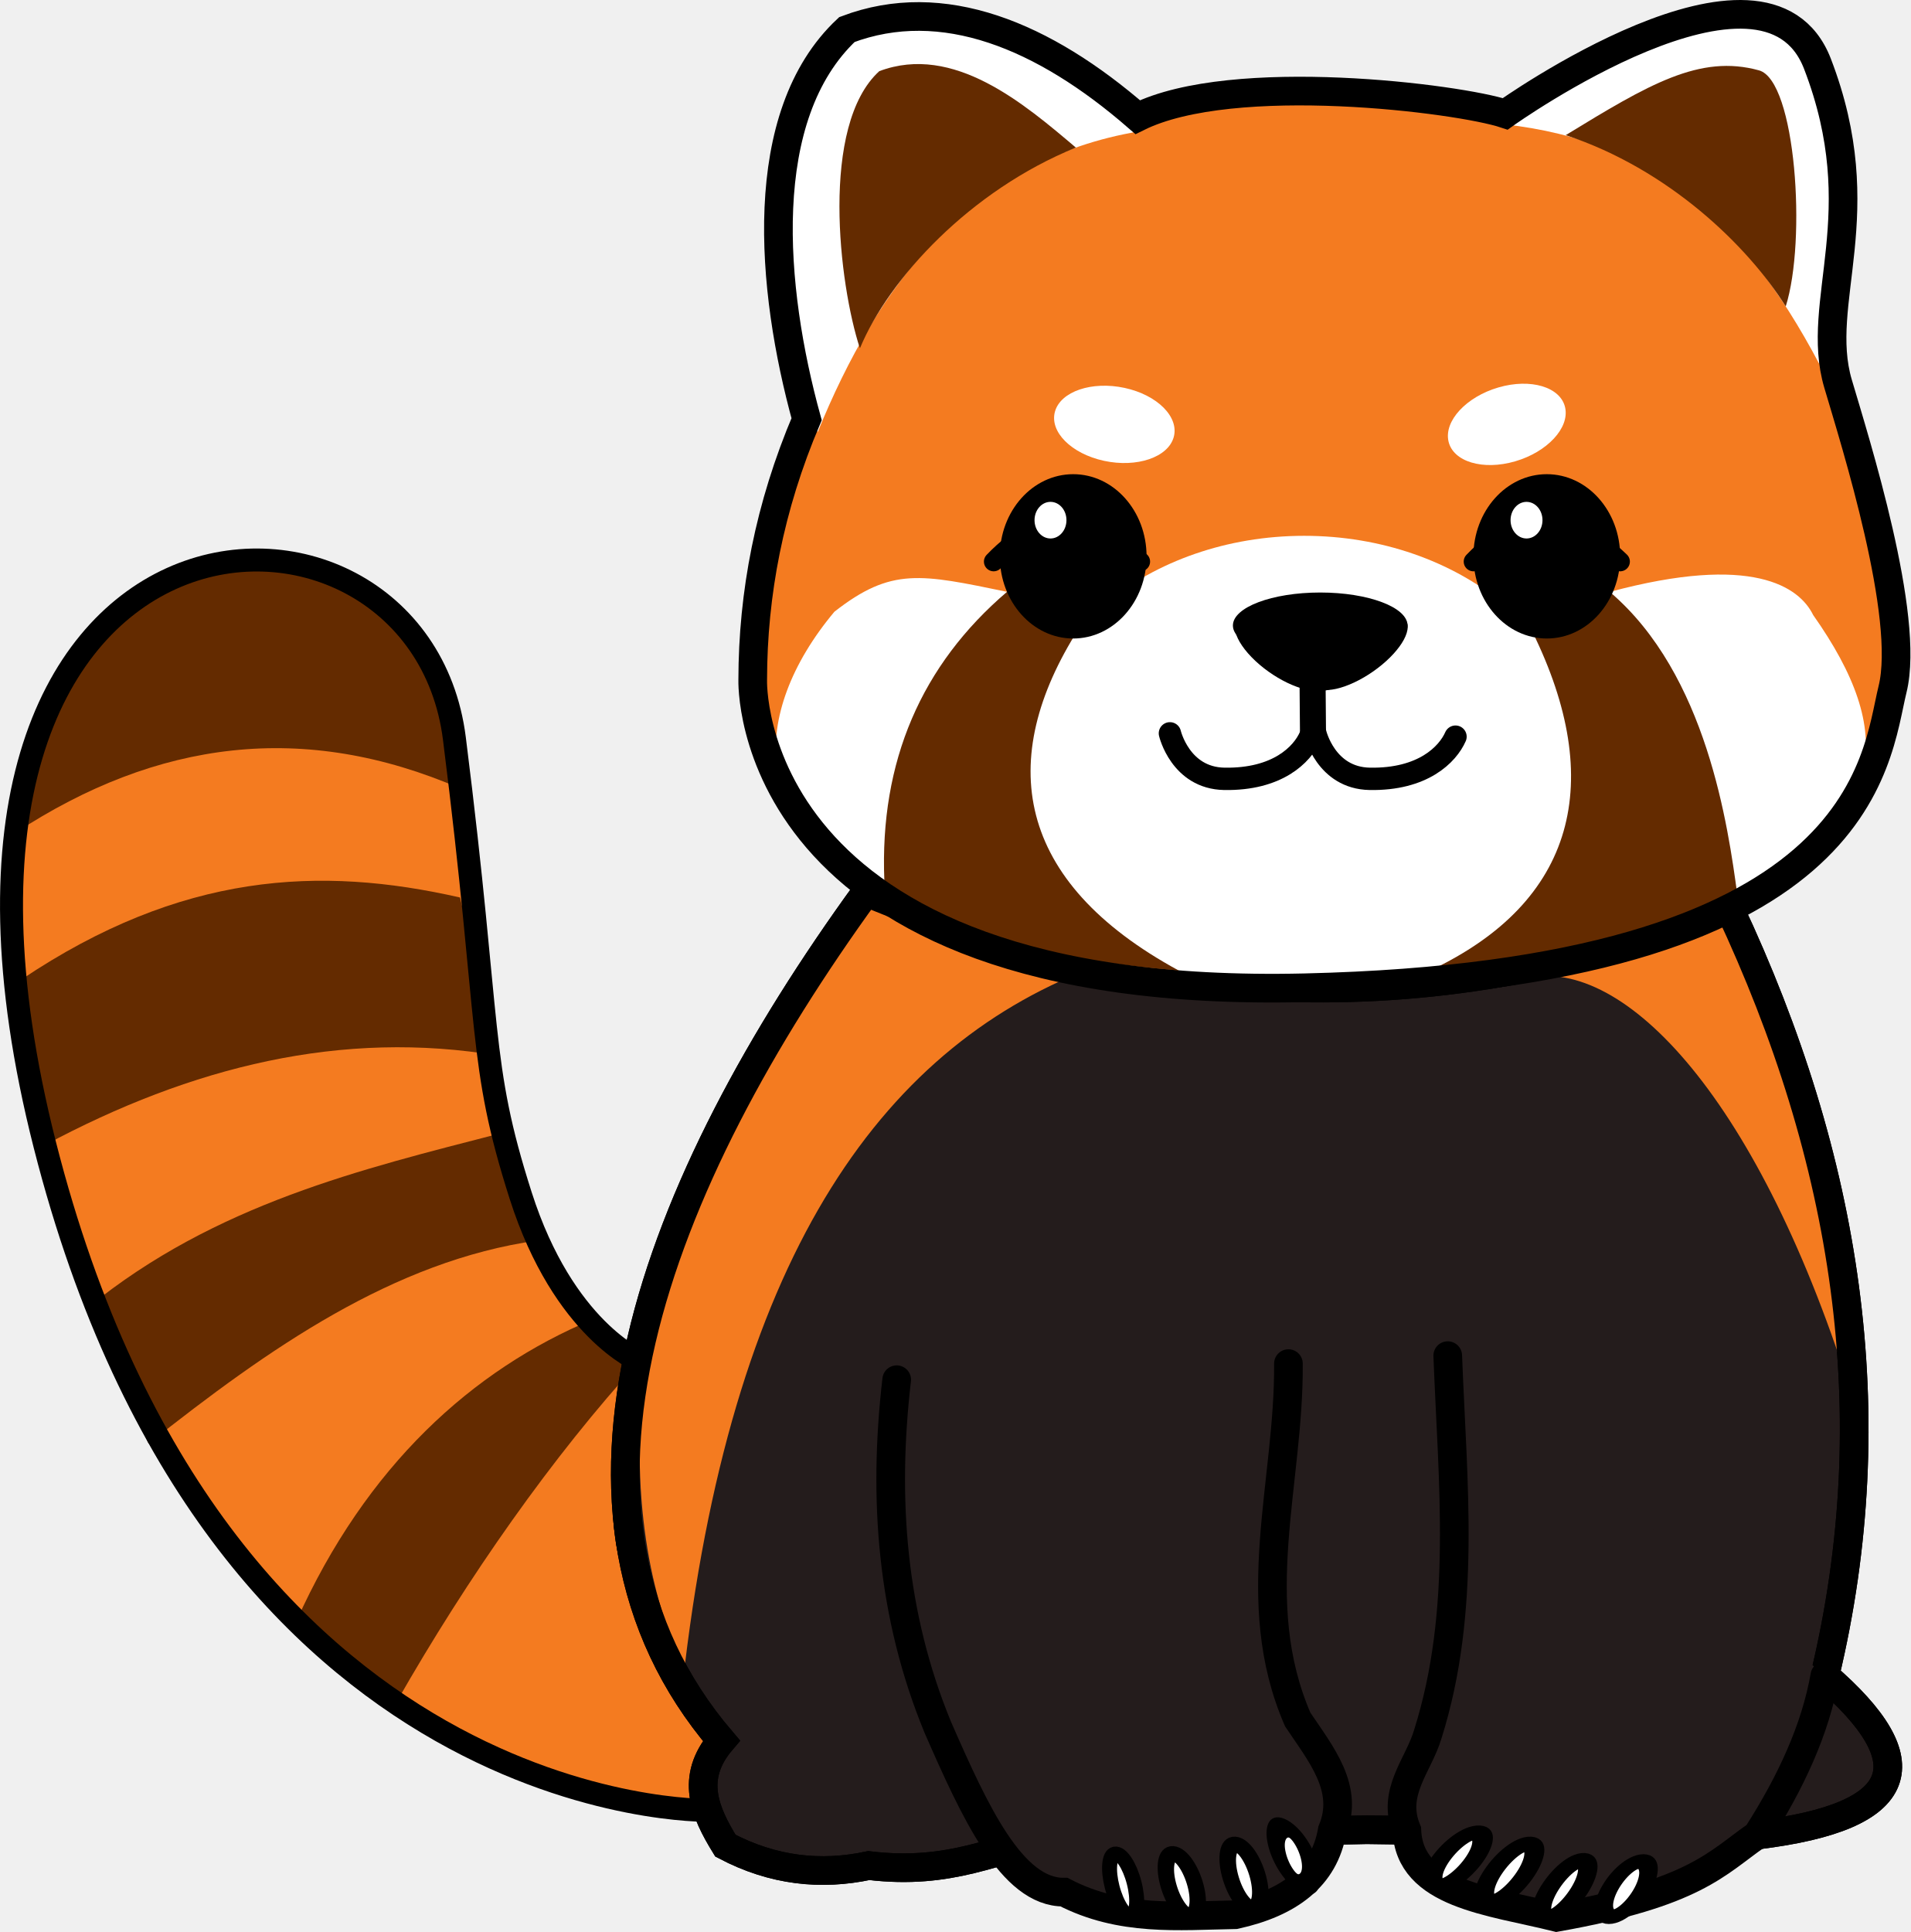
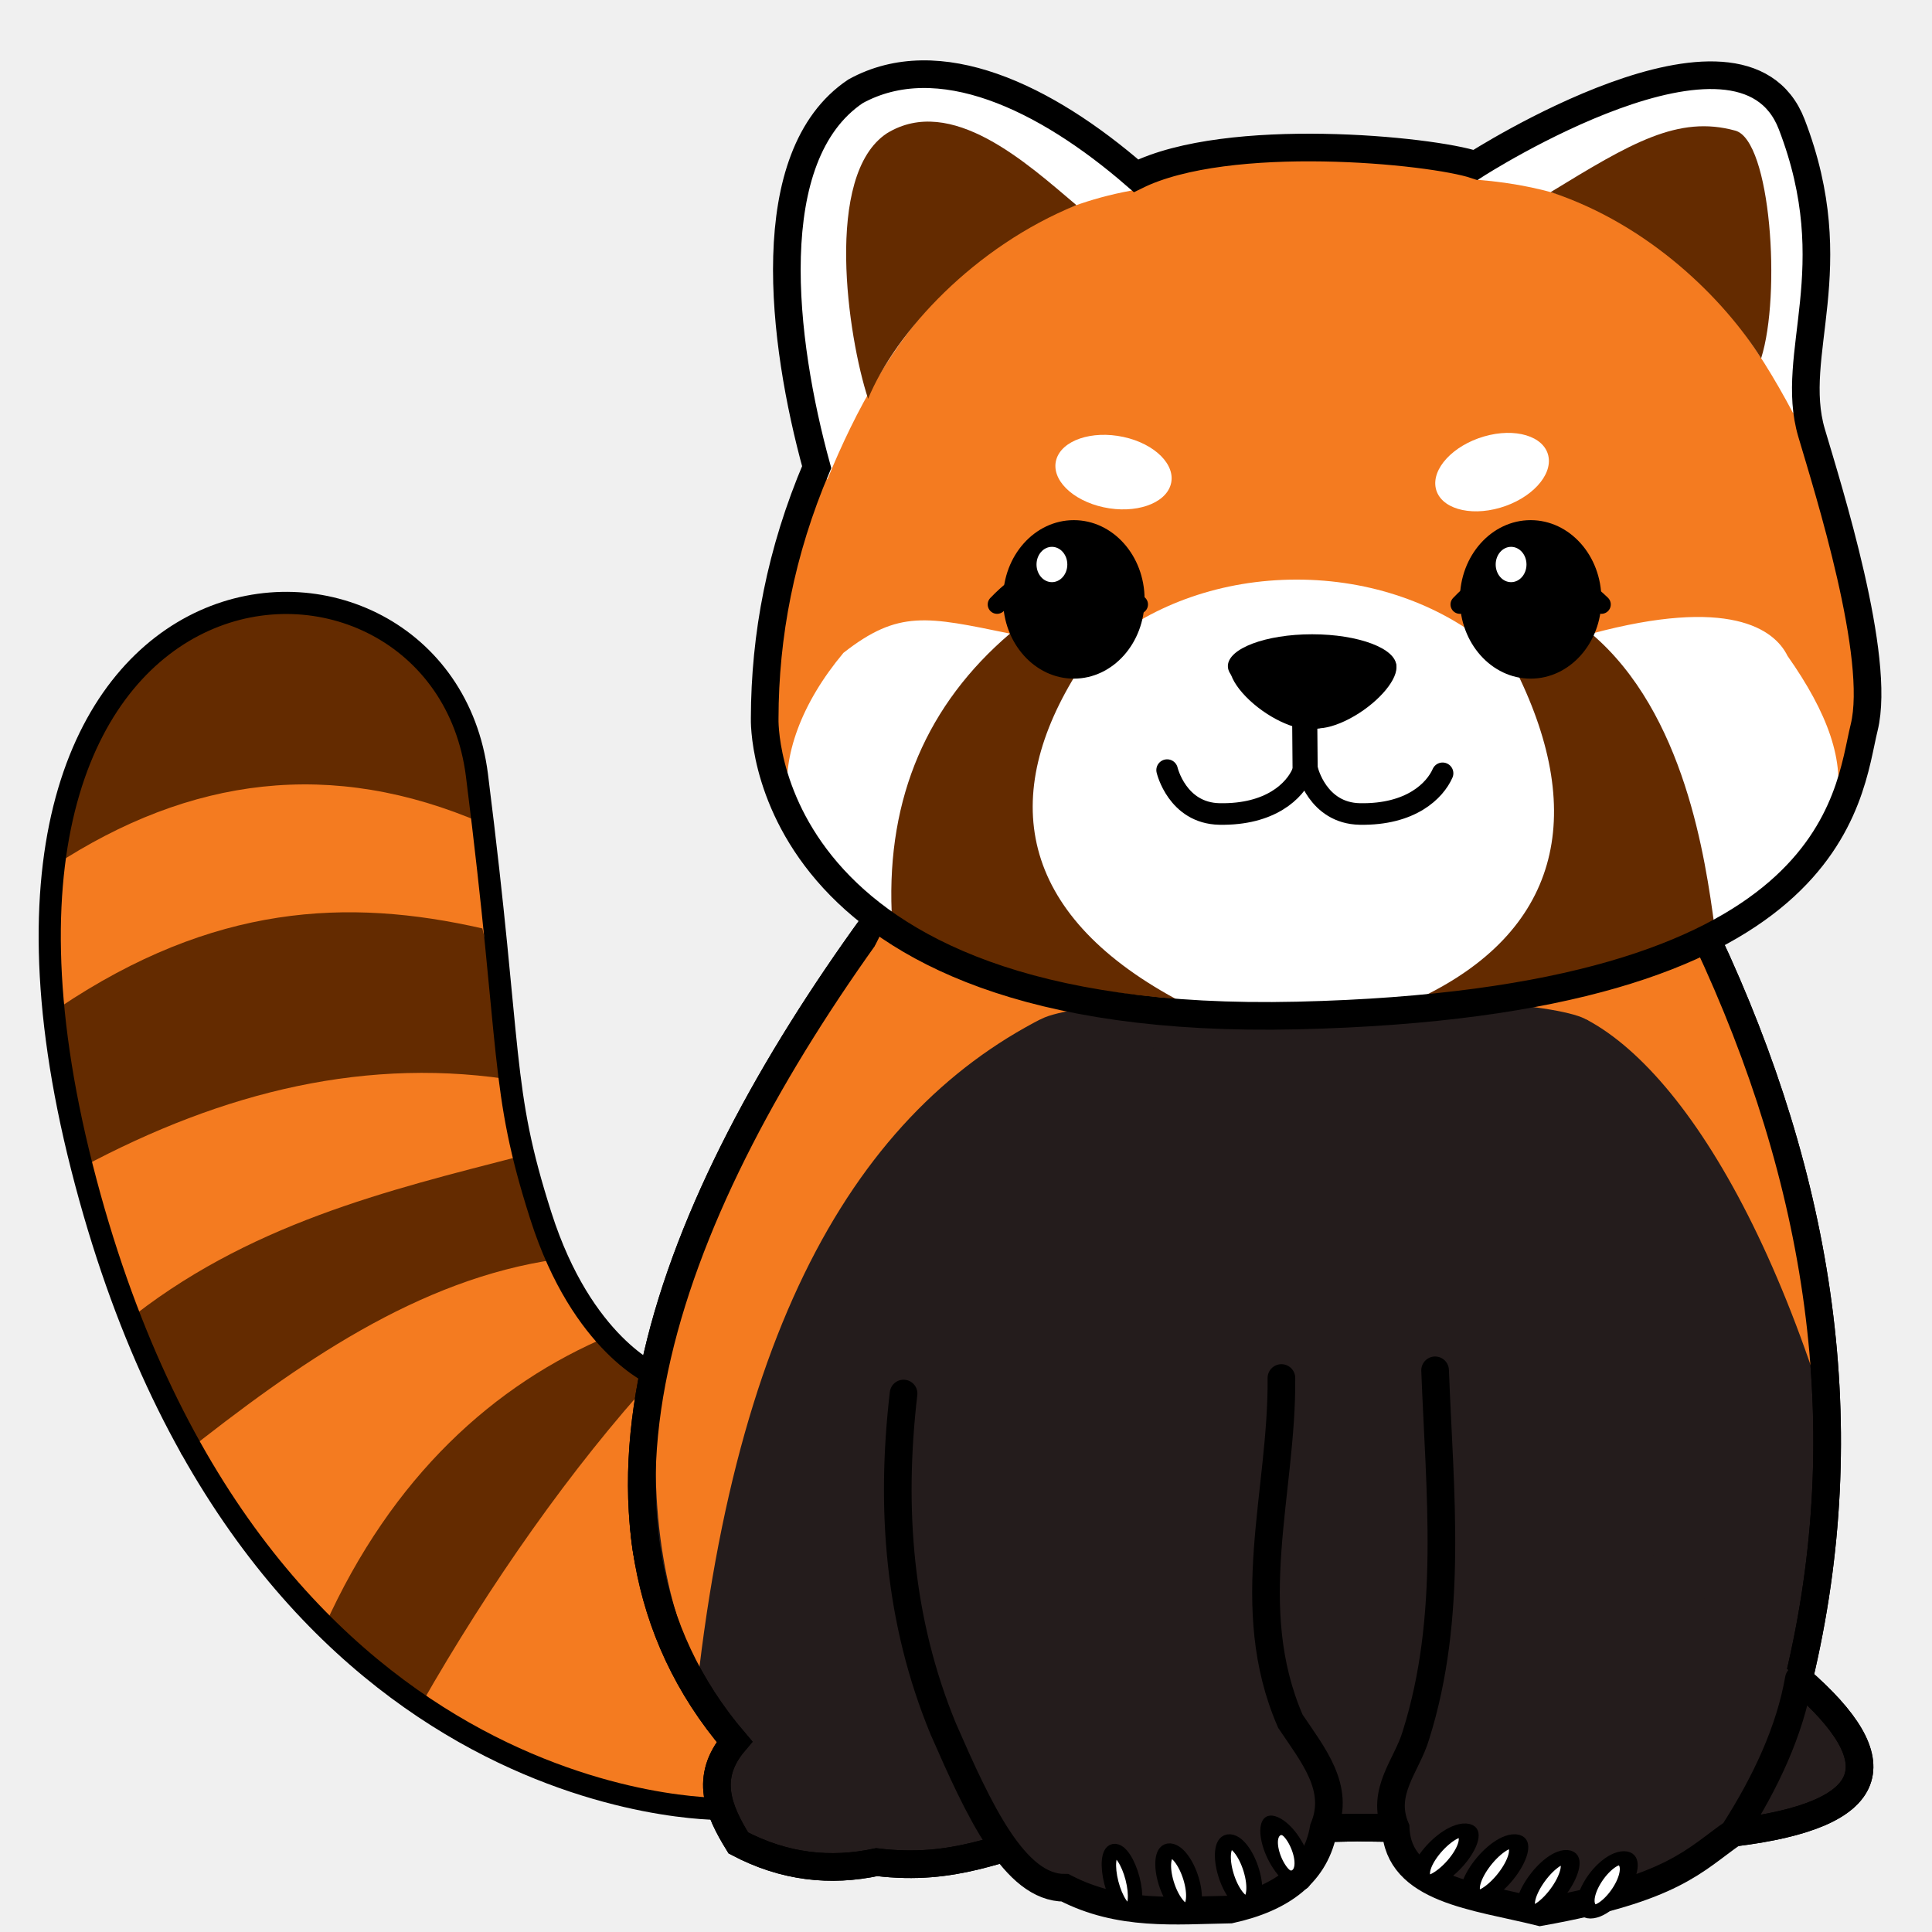
- <svg xmlns="http://www.w3.org/2000/svg" width="763.148" height="771.609" viewBox="0 0 201.916 204.155" version="1.1" id="redPanda_Avatar" xml:space="preserve">
+ <svg xmlns="http://www.w3.org/2000/svg" width="800" height="800" viewBox="0 0 211.667 211.667" version="1.1" id="redPanda_Avatar" xml:space="preserve">
  <defs id="defs2" />
  <g id="redPanda_tail" style="display:inline" transform="translate(-3.325)">
-     <path style="fill:#f47b20;fill-opacity:1;fill-rule:evenodd;stroke:#000000;stroke-width:2.128;stroke-linecap:round;stroke-dasharray:none;stroke-opacity:1" d="m 79.577,184.103 -1.443,7.194 c 0,0 -51.931,1.028 -70.066,-70.297 C -10.066,49.675 47.429,47.003 51.344,78.041 c 3.915,31.038 2.473,34.121 7.007,48.304 4.534,14.183 12.571,17.471 12.571,17.471 0,0 -3.503,14.183 -0.412,22.61 3.091,8.427 2.061,6.166 9.067,17.677 z" id="path5573" />
-     <path style="fill:#642b00;fill-opacity:1;fill-rule:evenodd;stroke:none;stroke-width:2.128;stroke-linecap:round;stroke-dasharray:none;stroke-opacity:1" d="M 4.98,87.989 C 19.929,78.201 35.454,76.173 51.993,83.328 50.328,69.086 44.786,58.74 28.42,59.272 9.854,62.642 8.508,75.945 4.98,87.989 Z" id="path5703" />
-     <path style="display:inline;fill:#642b00;fill-opacity:1;fill-rule:evenodd;stroke:none;stroke-width:2.428;stroke-linecap:round;stroke-dasharray:none;stroke-opacity:1" d="m 56.02,111.56 c -16.551,-2.806 -32.458,1.145 -47.951,9.441 L 5.607,103.493 C 22.468,92.182 37.14,91.466 51.935,94.838 Z" id="path5715" />
-     <path style="display:inline;fill:#642b00;fill-opacity:1;fill-rule:evenodd;stroke:none;stroke-width:2.109;stroke-linecap:round;stroke-dasharray:none;stroke-opacity:1" d="m 70.921,143.816 c -9.204,10.061 -18.189,22.884 -25.689,36.042 l -10.578,-8.572 c 7.375,-16.397 18.588,-26.542 31.299,-31.86 z" id="path5843" />
-     <path style="display:inline;fill:#642b00;fill-opacity:1;fill-rule:evenodd;stroke:none;stroke-width:2.238;stroke-linecap:round;stroke-dasharray:none;stroke-opacity:1" d="m 60.154,131.081 c -15.267,2.153 -28.471,11.456 -41.129,21.471 L 12.674,138.12 C 26.095,127.204 41.671,123.522 56.02,119.81 Z" id="path5845" />
-     <path style="fill:none;fill-opacity:1;fill-rule:evenodd;stroke:#000000;stroke-width:2.428;stroke-linecap:round;stroke-dasharray:none;stroke-opacity:1" d="m 79.577,184.103 -1.443,7.194 c 0,0 -51.931,1.028 -70.066,-70.297 C -10.066,49.675 47.429,47.003 51.344,78.041 c 3.915,31.038 2.473,34.121 7.007,48.304 4.534,14.183 12.571,17.471 12.571,17.471 0,0 -3.503,14.183 -0.412,22.61 3.091,8.427 2.061,6.166 9.067,17.677 z" id="path5705" />
+     <path style="fill:#f47b20;fill-opacity:1;fill-rule:evenodd;stroke:#000000;stroke-width:2.128;stroke-linecap:round;stroke-dasharray:none;stroke-opacity:1" d="m 83.81,190.982 -1.443,7.194 c 0,0 -51.931,1.028 -70.066,-70.297 -18.135,-71.325 39.361,-73.997 43.276,-42.959 3.915,31.038 2.473,34.121 7.007,48.304 4.534,14.183 12.571,17.471 12.571,17.471 0,0 -3.503,14.183 -0.412,22.61 3.091,8.427 2.061,6.166 9.067,17.677 z" id="path5573" />
+     <path style="fill:#642b00;fill-opacity:1;fill-rule:evenodd;stroke:none;stroke-width:2.128;stroke-linecap:round;stroke-dasharray:none;stroke-opacity:1" d="M 9.214,94.868 C 24.163,85.08 39.687,83.052 56.226,90.207 54.561,75.965 49.02,65.619 32.654,66.151 14.087,69.521 12.742,82.824 9.214,94.868 Z" id="path5703" />
+     <path style="display:inline;fill:#642b00;fill-opacity:1;fill-rule:evenodd;stroke:none;stroke-width:2.428;stroke-linecap:round;stroke-dasharray:none;stroke-opacity:1" d="m 60.253,118.439 c -16.551,-2.806 -32.458,1.145 -47.951,9.441 L 9.841,110.373 C 26.701,99.061 41.374,98.345 56.169,101.717 Z" id="path5715" />
+     <path style="display:inline;fill:#642b00;fill-opacity:1;fill-rule:evenodd;stroke:none;stroke-width:2.109;stroke-linecap:round;stroke-dasharray:none;stroke-opacity:1" d="M 75.155,150.695 C 65.951,160.756 56.966,173.579 49.466,186.737 L 38.888,178.164 C 46.263,161.768 57.476,151.622 70.187,146.304 Z" id="path5843" />
+     <path style="display:inline;fill:#642b00;fill-opacity:1;fill-rule:evenodd;stroke:none;stroke-width:2.238;stroke-linecap:round;stroke-dasharray:none;stroke-opacity:1" d="M 64.387,137.96 C 49.12,140.113 35.916,149.416 23.258,159.431 l -6.351,-14.432 c 13.421,-10.916 28.998,-14.599 43.346,-18.311 z" id="path5845" />
+     <path style="fill:none;fill-opacity:1;fill-rule:evenodd;stroke:#000000;stroke-width:2.428;stroke-linecap:round;stroke-dasharray:none;stroke-opacity:1" d="m 83.81,190.982 -1.443,7.194 c 0,0 -51.931,1.028 -70.066,-70.297 -18.135,-71.325 39.361,-73.997 43.276,-42.959 3.915,31.038 2.473,34.121 7.007,48.304 4.534,14.183 12.571,17.471 12.571,17.471 0,0 -3.503,14.183 -0.412,22.61 3.091,8.427 2.061,6.166 9.067,17.677 z" id="path5705" />
  </g>
  <g id="redPanda_body" style="display:inline" transform="translate(-3.325)">
-     <path style="fill:#241c1c;fill-rule:evenodd;stroke:#000000;stroke-width:3.028;stroke-linecap:round" d="m 147.759,193.346 -32.835,0.702 c -6.323,1.302 -11.116,4.133 -19.785,3.087 -5.052,1.077 -10.103,0.558 -15.155,-2.105 -2.191,-3.558 -3.762,-7.158 -0.421,-11.085 C 58.969,159.832 72.539,125.021 94.858,94.279 c 30.22,12.629 60.615,13.749 91.21,1.684 12.448,26.501 16.73,53.483 10.103,81.107 10.485,9.057 8.922,14.89 -7.156,16.839 z" id="path1058" />
-     <path style="display:inline;fill:#f47b20;fill-opacity:1;fill-rule:evenodd;stroke:none;stroke-width:1.81;stroke-linecap:round;stroke-dasharray:none;stroke-opacity:1" d="m 75.701,175.943 c 5.318,-44.056 21.331,-65.789 43.838,-73.972 16.193,3.875 27.513,4.802 45.16,1.369 10.291,-2.22 24.655,12.753 34.534,44.784 -2.802,-17.11 -4.859,-32.125 -11.424,-51.811 L 96.6,94.629 C 62.393,131.191 70.422,167.232 75.701,175.943 Z" id="path3202" />
-     <path style="display:inline;fill:none;fill-rule:evenodd;stroke:#000000;stroke-width:3.028;stroke-linecap:round" d="m 147.759,193.346 -32.835,0.702 c -6.323,1.302 -11.116,4.133 -19.785,3.087 -5.052,1.077 -10.103,0.558 -15.155,-2.105 -2.191,-3.558 -3.762,-7.158 -0.421,-11.085 C 58.969,159.832 72.539,125.021 94.858,94.279 c 30.22,12.629 60.615,13.749 91.21,1.684 12.448,26.501 16.73,53.483 10.103,81.107 10.485,9.057 8.922,14.89 -7.156,16.839 z" id="path3284" />
-     <g id="g3193" transform="translate(-2.3393596e-4,-12.50696)">
+     <path style="fill:#241c1c;fill-rule:evenodd;stroke:#000000;stroke-width:3.028;stroke-linecap:round" d="m 151.993,200.226 -32.835,0.702 c -6.323,1.302 -11.116,4.133 -19.786,3.087 -5.052,1.077 -10.103,0.558 -15.155,-2.105 -2.191,-3.558 -3.762,-7.158 -0.421,-11.085 -20.593,-24.113 -7.023,-58.924 15.295,-89.666 30.22,12.629 60.615,13.749 91.21,1.684 12.448,26.501 16.73,53.483 10.103,81.107 10.485,9.057 8.922,14.89 -7.156,16.839 z" id="path1058" />
+     <path style="display:inline;fill:#f47b20;fill-opacity:1;fill-rule:evenodd;stroke:none;stroke-width:1.81;stroke-linecap:round;stroke-dasharray:none;stroke-opacity:1" d="m 79.935,182.822 c 5.318,-44.056 21.331,-65.789 43.838,-73.972 16.193,3.875 27.513,4.802 45.16,1.369 10.291,-2.22 24.655,12.753 34.534,44.784 -2.802,-17.11 -4.859,-32.125 -11.424,-51.811 l -91.21,-1.684 c -34.206,36.562 -26.178,72.602 -20.898,81.313 z" id="path3202" />
+     <path style="display:inline;fill:none;fill-rule:evenodd;stroke:#000000;stroke-width:3.028;stroke-linecap:round" d="m 151.993,200.226 -32.835,0.702 c -6.323,1.302 -11.116,4.133 -19.786,3.087 -5.052,1.077 -10.103,0.558 -15.155,-2.105 -2.191,-3.558 -3.762,-7.158 -0.421,-11.085 -20.593,-24.113 -7.023,-58.924 15.295,-89.666 30.22,12.629 60.615,13.749 91.21,1.684 12.448,26.501 16.73,53.483 10.103,81.107 10.485,9.057 8.922,14.89 -7.156,16.839 z" id="path3284" />
+     <g id="g3193" transform="translate(4.233102,-5.627786)">
      <path style="fill:#241c1c;fill-opacity:1;fill-rule:evenodd;stroke:#000000;stroke-width:3.028;stroke-linecap:round" d="m 98.086,158.301 c -1.467,12.592 -0.535,24.902 4.35,36.748 3.877,8.849 7.8,17.45 13.331,17.4 6.034,3.123 12.068,2.489 18.102,2.385 5.701,-1.25 9.406,-4 10.245,-8.903 1.846,-4.419 -1.172,-8.027 -3.65,-11.725 -5.438,-12.535 -0.873,-25.071 -0.982,-37.606 v 0" id="path1068" />
      <ellipse style="fill:#ffffff;fill-opacity:1;fill-rule:evenodd;stroke:#000000;stroke-width:1.562;stroke-linecap:round;stroke-dasharray:none" id="path1122" cx="65.217" cy="231.842" rx="1.182" ry="3.372" transform="matrix(0.9806155,-0.1959422,0.2504362,0.9681331,0,0)" />
      <ellipse style="fill:#ffffff;fill-opacity:1;fill-rule:evenodd;stroke:#000000;stroke-width:1.685;stroke-linecap:round;stroke-dasharray:none" id="ellipse1230" cx="61.508" cy="232.029" rx="1.383" ry="3.412" transform="matrix(0.9858912,-0.1673871,0.2912402,0.95665,0,0)" />
      <ellipse style="fill:#ffffff;fill-opacity:1;fill-rule:evenodd;stroke:#000000;stroke-width:1.702;stroke-linecap:round;stroke-dasharray:none" id="ellipse1232" cx="68.41" cy="232.254" rx="1.413" ry="3.5" transform="matrix(0.9857628,-0.1681422,0.290008,0.9570242,0,0)" />
      <ellipse style="fill:#ffffff;fill-opacity:1;fill-rule:evenodd;stroke:#000000;stroke-width:2.034;stroke-linecap:round;stroke-dasharray:none" id="ellipse1234" cx="109.855" cy="170.002" rx="1.896" ry="2.995" transform="matrix(0.9196523,0.3927336,0.2292857,0.9733592,0,0)" />
    </g>
-     <g id="g3200" transform="translate(-2.3393596e-4,-12.50696)">
+     <g id="g3200" transform="translate(4.233102,-5.627786)">
      <path style="fill:#241c1c;fill-rule:evenodd;stroke:#000000;stroke-width:3.028;stroke-linecap:round" d="m 156.319,155.758 c 0.51,13.424 2.016,26.924 -2.105,39.992 -0.981,3.326 -3.897,6.169 -2.215,10.161 0.274,6.779 8.786,7.445 15.827,9.204 14.669,-2.61 16.864,-5.696 21.189,-8.7 3.6,-5.613 6.173,-11.226 7.156,-16.839" id="path1066" />
      <ellipse style="fill:#ffffff;fill-opacity:1;fill-rule:evenodd;stroke:#000000;stroke-width:1.894;stroke-linecap:round;stroke-dasharray:none" id="ellipse1236" cx="276.997" cy="179.685" rx="1.56" ry="3.545" transform="matrix(0.9695227,0.2450017,-0.6189536,0.7854276,0,0)" />
      <ellipse style="fill:#ffffff;fill-opacity:1;fill-rule:evenodd;stroke:#000000;stroke-width:1.87;stroke-linecap:round;stroke-dasharray:none" id="ellipse1238" cx="272.527" cy="170.479" rx="1.562" ry="3.726" transform="matrix(0.964152,0.2653506,-0.5862149,0.8101556,0,0)" />
      <ellipse style="fill:#ffffff;fill-opacity:1;fill-rule:evenodd;stroke:#000000;stroke-width:1.854;stroke-linecap:round;stroke-dasharray:none" id="ellipse1240" cx="271.385" cy="163.594" rx="1.448" ry="3.596" transform="matrix(0.9593042,0.2823747,-0.560349,0.8282566,0,0)" />
      <ellipse style="fill:#ffffff;fill-opacity:1;fill-rule:evenodd;stroke:#000000;stroke-width:1.768;stroke-linecap:round;stroke-dasharray:none" id="ellipse1242" cx="276.899" cy="188.223" rx="1.624" ry="3.381" transform="matrix(0.983002,0.1835947,-0.5154456,0.8569223,0,0)" />
    </g>
+     <rect style="fill:#f47b20;fill-opacity:1;fill-rule:evenodd;stroke-width:2.08;stroke-linecap:round" id="rect646" width="86.429" height="12.929" x="101.175" y="98.766" />
+     <rect style="fill:#f47b20;fill-opacity:1;fill-rule:evenodd;stroke-width:3.59;stroke-linecap:round" id="rect756" width="4.748" height="2.063" x="105.17" y="-150.13" transform="matrix(-0.4469696,0.8945491,-0.9991716,-0.04069436,0,0)" ry="0.947" />
+     <rect style="display:inline;fill:#f47b20;fill-opacity:1;fill-rule:evenodd;stroke-width:3.881;stroke-linecap:round" id="rect756-4" width="5.157" height="2.219" x="-219.307" y="76.066" transform="matrix(-0.6482733,-0.7614078,0.6103578,-0.7921258,0,0)" ry="1.018" />
+     <ellipse style="fill:#241c1c;fill-opacity:1;fill-rule:evenodd;stroke-width:1.751;stroke-linecap:round" id="path1484" cx="147.209" cy="112.248" rx="30.368" ry="3.155" />
  </g>
  <g id="redPanda_head" style="display:inline" transform="translate(-3.325)">
    <g id="layer10" style="display:inline">
-       <path style="fill:#f47b20;fill-opacity:1;fill-rule:evenodd;stroke:none;stroke-width:2.428;stroke-linecap:round;stroke-dasharray:none;stroke-opacity:1" d="m 82.87,71.833 c 0,0 -1.191,33.934 58.343,32.545 59.534,-1.389 60.279,-24.108 62.114,-31.553 1.893,-7.685 -3.931,-26.078 -5.762,-32.279 -2.564,-8.683 3.925,-17.969 -2.176,-33.804 -5.512,-14.307 -32.995,5.288 -32.995,5.288 -4.879,-1.626 -28.73,-4.657 -38.84,0.349 C 113.624,3.748 102.939,-0.7 92.826,3.122 83.116,12.223 84.776,30.542 88.565,44.297 84.62,53.573 82.887,62.744 82.87,71.833 Z" id="path6008" />
-       <ellipse style="fill:#ffffff;fill-opacity:1;fill-rule:evenodd;stroke:none;stroke-width:2.683;stroke-linecap:round;stroke-dasharray:none;stroke-opacity:1" id="path6220" cx="141.149" cy="80.867" rx="29.648" ry="24.247" />
-       <g id="g3064" style="display:inline" transform="translate(-2.3393596e-4,-12.50696)">
+       <path style="fill:#f47b20;fill-opacity:1;fill-rule:evenodd;stroke:none;stroke-width:2.428;stroke-linecap:round;stroke-dasharray:none;stroke-opacity:1" d="m 87.103,78.712 c 0,0 -1.191,33.934 58.343,32.545 59.534,-1.389 60.279,-24.108 62.114,-31.553 1.893,-7.685 -3.931,-26.078 -5.762,-32.279 -2.564,-8.683 3.925,-17.969 -2.176,-33.804 -5.512,-14.307 -32.995,5.288 -32.995,5.288 -4.879,-1.626 -28.73,-4.657 -38.84,0.349 -9.929,-8.631 -20.615,-13.078 -30.727,-9.257 -9.71,9.101 -8.05,27.42 -4.262,41.175 -3.945,9.276 -5.678,18.447 -5.695,27.536 z" id="path6008" />
+       <ellipse style="fill:#ffffff;fill-opacity:1;fill-rule:evenodd;stroke:none;stroke-width:2.683;stroke-linecap:round;stroke-dasharray:none;stroke-opacity:1" id="path6220" cx="145.382" cy="87.746" rx="29.648" ry="24.247" />
+       <g id="g3064" style="display:inline" transform="translate(4.233102,-5.627786)">
        <path style="display:inline;fill:#ffffff;fill-opacity:1;fill-rule:evenodd;stroke:none;stroke-width:1.81;stroke-linecap:round;stroke-dasharray:none" d="M 123.765,26.381 C 115.782,15.454 97.07,11.303 91.561,17.049 81.784,29.687 85.576,46.805 89.736,58.164 96.028,42.716 105.882,29.332 123.765,26.381 Z" id="path2871" />
-         <path style="fill:#642b00;fill-opacity:1;fill-rule:evenodd;stroke:none;stroke-width:1.81;stroke-linecap:round;stroke-dasharray:none" d="M 94.199,49.317 C 97.242,41.969 105.842,32.644 117.02,28.101 111.621,23.534 104.105,17.062 96.246,20.027 89.966,25.746 91.98,42.574 94.199,49.317 Z" id="path2936" />
+         <path style="fill:#642b00;fill-opacity:1;fill-rule:evenodd;stroke:none;stroke-width:1.81;stroke-linecap:round;stroke-dasharray:none" d="M 94.199,49.317 C 97.242,41.969 105.842,32.644 117.02,28.101 111.621,23.534 103.312,15.921 96.271,20.225 89.321,24.785 91.98,42.574 94.199,49.317 Z" id="path2936" />
        <ellipse style="fill:#642b00;fill-opacity:1;fill-rule:evenodd;stroke:none;stroke-width:3.765;stroke-linecap:round;stroke-dasharray:none" id="path3053" cx="58.618" cy="69.578" rx="2.598" ry="1.425" transform="matrix(0.8666645,-0.4988915,0.6587703,0.7523441,0,0)" />
      </g>
-       <g id="g3069" style="display:inline" transform="translate(-2.3393596e-4,-12.50696)">
-         <path style="fill:#ffffff;fill-opacity:1;fill-rule:evenodd;stroke:none;stroke-width:1.81;stroke-linecap:round;stroke-dasharray:none" d="m 160.741,25.5 c 16.556,1.306 26.621,9.911 34.819,25.428 3.032,-11.567 4.481,-29.756 -4.804,-35.549 -9.818,-2.456 -20.204,1.889 -30.015,10.121 z" id="path3055" />
-         <path style="fill:#642b00;fill-opacity:1;fill-rule:evenodd;stroke:none;stroke-width:1.81;stroke-linecap:round;stroke-dasharray:none" d="m 168.786,26.789 c 10.869,3.586 19.234,11.692 23.251,18.096 2.212,-6.955 1.066,-23.86 -2.819,-24.941 -6.269,-1.738 -11.675,1.494 -20.433,6.845 z" id="path3057" />
+       <g id="g3069" style="display:inline" transform="translate(4.233102,-5.627786)">
+         <path style="fill:#ffffff;fill-opacity:1;fill-rule:evenodd;stroke:none;stroke-width:1.81;stroke-linecap:round;stroke-dasharray:none" d="m 160.952,25.325 c 16.556,1.306 26.411,10.086 34.608,25.603 3.032,-11.567 4.481,-29.756 -4.804,-35.549 -9.818,-2.456 -19.993,1.713 -29.804,9.945 z" id="path3055" />
+         <path style="fill:#642b00;fill-opacity:1;fill-rule:evenodd;stroke:none;stroke-width:1.81;stroke-linecap:round;stroke-dasharray:none" d="m 168.986,26.674 c 10.869,3.586 19.034,11.806 23.051,18.21 2.212,-6.955 1.066,-23.86 -2.819,-24.941 -6.269,-1.738 -11.475,1.38 -20.233,6.731 z" id="path3057" />
        <path style="fill:#642b00;fill-opacity:1;fill-rule:evenodd;stroke:none;stroke-width:1.288;stroke-linecap:round;stroke-dasharray:none" id="path3059" transform="matrix(0.9177656,0.3971225,-0.7237058,0.6901087,0,0)" d="m 159.538,-60.785 a 2.043,0.946 0 0 1 -0.188,0.396 l -1.855,-0.396 z" />
      </g>
-       <path style="display:inline;fill:#ffffff;fill-opacity:1;fill-rule:evenodd;stroke:none;stroke-width:1.81;stroke-linecap:round" d="m 91.501,64.644 c 6.042,-4.734 9.129,-3.983 18.243,-2.105 6.951,14.622 57.409,12.095 63.699,0.007 15.083,-4.061 20.04,-0.523 21.493,2.443 8.765,12.434 7.979,21.578 -8.002,29.64 L 96.78,93.026 C 82.683,88.119 82.358,75.566 91.501,64.644 Z" id="path1314" />
-       <path style="fill:#642b00;fill-opacity:1;fill-rule:evenodd;stroke:none;stroke-width:1.81;stroke-linecap:round" d="m 117.329,66.429 c -1.743,-3.726 -4.952,-3.274 -7.585,-3.89 -9.036,7.714 -13.47,17.908 -12.964,30.487 9.703,7.135 20.485,8.581 31.091,9.52 C 110.6,93.154 108.505,80.282 117.329,66.429 Z" id="path689" />
-       <path style="fill:#642b00;fill-opacity:1;fill-rule:evenodd;stroke:none;stroke-width:1.81;stroke-linecap:round" d="m 165.262,66.758 c 1.255,-2.105 3.152,-3.427 8.181,-4.211 10.261,8.723 12.491,24.74 13.49,32.082 -12.968,6.095 -19.905,5.816 -32.462,7.917 15.387,-7.243 18.572,-19.991 10.791,-35.788 z" id="path1310" />
-       <path style="display:inline;fill:none;fill-opacity:1;fill-rule:evenodd;stroke:#000000;stroke-width:3.028;stroke-linecap:round;stroke-dasharray:none;stroke-opacity:1" d="m 82.87,71.833 c 0,0 -1.191,33.934 58.343,32.545 59.534,-1.389 60.279,-24.108 62.114,-31.553 1.893,-7.685 -3.931,-26.078 -5.762,-32.279 -2.564,-8.683 3.925,-17.969 -2.176,-33.804 -5.512,-14.307 -32.995,5.288 -32.995,5.288 -4.879,-1.626 -28.73,-4.657 -38.84,0.349 C 113.624,3.748 102.939,-0.7 92.826,3.122 83.116,12.223 84.776,30.542 88.565,44.297 84.62,53.573 82.887,62.744 82.87,71.833 Z" id="path6289" />
+       <path style="display:inline;fill:#ffffff;fill-opacity:1;fill-rule:evenodd;stroke:none;stroke-width:1.81;stroke-linecap:round" d="m 95.734,71.524 c 6.042,-4.734 9.129,-3.983 18.243,-2.105 6.951,14.622 57.409,12.095 63.699,0.007 15.083,-4.061 20.04,-0.523 21.493,2.443 8.765,12.434 7.979,21.578 -8.002,29.64 l -90.153,-1.603 C 86.916,94.998 86.591,82.445 95.734,71.524 Z" id="path1314" />
+       <path style="fill:#642b00;fill-opacity:1;fill-rule:evenodd;stroke:none;stroke-width:1.81;stroke-linecap:round" d="m 121.563,73.308 c -1.743,-3.726 -4.952,-3.274 -7.585,-3.89 -9.036,7.714 -13.47,17.908 -12.964,30.486 9.703,7.135 20.485,8.581 31.091,9.52 -17.271,-9.392 -19.366,-22.264 -10.542,-36.117 z" id="path689" />
+       <path style="fill:#642b00;fill-opacity:1;fill-rule:evenodd;stroke:none;stroke-width:1.81;stroke-linecap:round" d="m 169.495,73.637 c 1.255,-2.105 3.152,-3.427 8.181,-4.211 10.261,8.723 12.491,24.74 13.49,32.082 -12.968,6.095 -19.905,5.816 -32.462,7.917 15.387,-7.243 18.572,-19.991 10.791,-35.788 z" id="path1310" />
+       <path style="display:inline;fill:none;fill-opacity:1;fill-rule:evenodd;stroke:#000000;stroke-width:3.028;stroke-linecap:round;stroke-dasharray:none;stroke-opacity:1" d="m 87.103,78.712 c 0,0 -1.191,33.934 58.343,32.545 59.534,-1.389 60.279,-24.108 62.114,-31.553 1.893,-7.685 -3.931,-26.078 -5.762,-32.279 -2.564,-8.683 3.925,-17.969 -2.176,-33.804 -5.512,-14.307 -34.648,4.446 -34.648,4.446 -4.879,-1.626 -27.077,-3.815 -37.187,1.191 -9.929,-8.631 -21.657,-14.244 -30.727,-9.257 -10.553,7.067 -8.05,27.42 -4.262,41.175 -3.945,9.276 -5.678,18.447 -5.695,27.536 z" id="path6289" />
    </g>
    <g id="redPanda_closed_eyes" transform="translate(-7.577421,65.67098)" style="display:inline">
-       <path style="fill:none;fill-opacity:1;fill-rule:evenodd;stroke:#000000;stroke-width:2.052;stroke-linecap:round;stroke-dasharray:none;stroke-opacity:1" d="m 115.907,-6.327 c 5.505,-5.746 10.614,-4.718 15.508,0" id="path5406" />
-       <path style="fill:none;fill-opacity:1;fill-rule:evenodd;stroke:#000000;stroke-width:2.052;stroke-linecap:round;stroke-dasharray:none;stroke-opacity:1" d="m 166.61,-6.327 c 5.505,-5.746 10.614,-4.718 15.508,0" id="path5408" />
+       <path style="fill:none;fill-opacity:1;fill-rule:evenodd;stroke:#000000;stroke-width:2.052;stroke-linecap:round;stroke-dasharray:none;stroke-opacity:1" d="m 120.14,0.553 c 5.505,-5.746 10.614,-4.718 15.508,0" id="path5406" />
+       <path style="fill:none;fill-opacity:1;fill-rule:evenodd;stroke:#000000;stroke-width:2.052;stroke-linecap:round;stroke-dasharray:none;stroke-opacity:1" d="m 170.843,0.553 c 5.505,-5.746 10.614,-4.718 15.508,0" id="path5408" />
    </g>
    <g id="redPanda_open_eyes" transform="translate(-7.577421,63.55432)" style="display:inline">
-       <g id="g834" style="display:inline" transform="translate(-2.3393596e-4,-12.50696)">
+       <g id="g834" style="display:inline" transform="translate(4.233102,-5.627786)">
        <ellipse style="display:inline;fill:#000000;fill-rule:evenodd;stroke-width:0.265" id="path714" cx="124.315" cy="7.742" rx="7.754" ry="8.682" />
        <ellipse style="display:inline;fill:#ffffff;fill-rule:evenodd;stroke-width:0.148" id="path774" cx="121.916" cy="3.919" rx="1.687" ry="1.935" />
      </g>
-       <g id="g838" style="display:inline" transform="translate(-2.3393596e-4,-12.50696)">
+       <g id="g838" style="display:inline" transform="translate(4.233102,-5.627786)">
        <ellipse style="display:inline;fill:#000000;fill-opacity:1;fill-rule:evenodd;stroke:none;stroke-width:0.265" id="ellipse716" cx="174.364" cy="7.742" rx="7.754" ry="8.682" />
        <ellipse style="fill:#ffffff;fill-rule:evenodd;stroke-width:0.148" id="ellipse830" cx="172.222" cy="3.919" rx="1.687" ry="1.935" />
      </g>
    </g>
    <g id="redPanda_open_mouth" style="display:inline">
-       <ellipse style="display:inline;fill:#800000;fill-rule:evenodd;stroke:none;stroke-width:0.752;stroke-linecap:butt;stroke-dasharray:none;stroke-opacity:1" id="ellipse5217" cx="149.098" cy="74.267" rx="1.91" ry="2.108" />
-       <ellipse style="display:inline;fill:#800000;fill-rule:evenodd;stroke:none;stroke-width:0.752;stroke-linecap:butt;stroke-dasharray:none;stroke-opacity:1" id="path5209" cx="129.517" cy="68.589" rx="1.91" ry="2.108" />
-       <ellipse style="display:inline;fill:#800000;fill-rule:evenodd;stroke:none;stroke-width:0.95;stroke-linecap:butt;stroke-dasharray:none;stroke-opacity:1" id="ellipse5211" cx="154.471" cy="68.667" rx="2.158" ry="2.977" />
-       <ellipse style="display:inline;fill:#800000;fill-rule:evenodd;stroke:none;stroke-width:0.752;stroke-linecap:butt;stroke-dasharray:none;stroke-opacity:1" id="ellipse5215" cx="134.363" cy="73.103" rx="1.91" ry="2.108" />
-       <rect style="fill:#800000;fill-rule:evenodd;stroke:none;stroke-width:0.637;stroke-linecap:butt;stroke-dasharray:none;stroke-opacity:1" id="rect4370" width="13.436" height="7.428" x="129.723" y="63.026" transform="matrix(0.9996453,0.02663358,-0.00254095,0.9999968,0,0)" />
-       <rect style="fill:#800000;fill-rule:evenodd;stroke:none;stroke-width:0.297;stroke-linecap:butt;stroke-dasharray:none;stroke-opacity:1" id="rect5150" width="4.593" height="4.725" x="139.218" y="64.48" />
-       <rect style="fill:#800000;fill-rule:evenodd;stroke:none;stroke-width:0.637;stroke-linecap:butt;stroke-dasharray:none;stroke-opacity:1" id="rect5152" width="13.436" height="7.428" x="140.393" y="62.742" transform="matrix(0.9996453,0.02663358,-0.00254095,0.9999968,0,0)" />
-       <path style="fill:#ff5555;fill-rule:evenodd;stroke:#000000;stroke-width:0.941;stroke-linecap:butt;stroke-dasharray:none;stroke-opacity:1" d="m 133.697,76.223 c 0,0 3.65,-6.001 8.253,-5.324 4.603,0.676 7.381,5.282 7.381,5.282" id="path4252" />
-       <path style="display:inline;fill:none;fill-rule:evenodd;stroke:#000000;stroke-width:2.152;stroke-linecap:round;stroke-dasharray:none;stroke-opacity:1" d="m 157.139,63.026 v 2e-6 c 0,0 0.883,13.856 -15.399,14.104 -16.282,0.248 -14.782,-14.455 -14.782,-14.455" id="path3524" />
+       <ellipse style="display:inline;fill:#800000;fill-rule:evenodd;stroke:none;stroke-width:0.752;stroke-linecap:butt;stroke-dasharray:none;stroke-opacity:1" id="ellipse5217" cx="153.331" cy="81.146" rx="1.91" ry="2.108" />
+       <ellipse style="display:inline;fill:#800000;fill-rule:evenodd;stroke:none;stroke-width:0.752;stroke-linecap:butt;stroke-dasharray:none;stroke-opacity:1" id="path5209" cx="133.75" cy="75.468" rx="1.91" ry="2.108" />
+       <ellipse style="display:inline;fill:#800000;fill-rule:evenodd;stroke:none;stroke-width:0.95;stroke-linecap:butt;stroke-dasharray:none;stroke-opacity:1" id="ellipse5211" cx="158.705" cy="75.546" rx="2.158" ry="2.977" />
+       <ellipse style="display:inline;fill:#800000;fill-rule:evenodd;stroke:none;stroke-width:0.752;stroke-linecap:butt;stroke-dasharray:none;stroke-opacity:1" id="ellipse5215" cx="138.596" cy="79.982" rx="1.91" ry="2.108" />
+       <rect style="fill:#800000;fill-rule:evenodd;stroke:none;stroke-width:0.637;stroke-linecap:butt;stroke-dasharray:none;stroke-opacity:1" id="rect4370" width="13.436" height="7.428" x="133.975" y="69.792" transform="matrix(0.9996453,0.02663358,-0.00254095,0.9999968,0,0)" />
+       <rect style="fill:#800000;fill-rule:evenodd;stroke:none;stroke-width:0.297;stroke-linecap:butt;stroke-dasharray:none;stroke-opacity:1" id="rect5150" width="4.593" height="4.725" x="143.452" y="71.36" />
+       <rect style="fill:#800000;fill-rule:evenodd;stroke:none;stroke-width:0.637;stroke-linecap:butt;stroke-dasharray:none;stroke-opacity:1" id="rect5152" width="13.436" height="7.428" x="144.645" y="69.508" transform="matrix(0.9996453,0.02663358,-0.00254095,0.9999968,0,0)" />
+       <path style="fill:#ff5555;fill-rule:evenodd;stroke:#000000;stroke-width:0.941;stroke-linecap:butt;stroke-dasharray:none;stroke-opacity:1" d="m 137.931,83.102 c 0,0 3.65,-6.001 8.253,-5.324 4.603,0.676 7.381,5.282 7.381,5.282" id="path4252" />
+       <path style="display:inline;fill:none;fill-rule:evenodd;stroke:#000000;stroke-width:2.152;stroke-linecap:round;stroke-dasharray:none;stroke-opacity:1" d="m 161.372,69.905 v 2e-6 c 0,0 0.883,13.856 -15.399,14.104 -16.282,0.248 -14.782,-14.455 -14.782,-14.455" id="path3524" />
    </g>
    <g id="redPanda_closed_mouth" style="display:inline">
-       <rect style="display:inline;fill:#ffffff;fill-rule:evenodd;stroke-width:1.639;stroke-linecap:round" id="rect462" width="32.572" height="17.582" x="124.863" y="60.712" />
-       <ellipse style="display:inline;fill:#ffffff;fill-rule:evenodd;stroke-width:3.626;stroke-linecap:round" id="path573" cx="156.629" cy="69.588" rx="4.316" ry="8.043" />
-       <path style="fill:#ffffff;fill-opacity:1;fill-rule:evenodd;stroke:#000000;stroke-width:2.362;stroke-linecap:round;stroke-dasharray:none;stroke-opacity:1" d="m 142.33,77.492 c 0,0 1.103,4.724 5.743,4.808 5.619,0.102 8.237,-2.574 9.066,-4.457" id="path2775" />
-       <path style="fill:#ffffff;fill-rule:evenodd;stroke:#000000;stroke-width:2.362;stroke-linecap:round;stroke-dasharray:none;stroke-opacity:1" d="m 126.959,77.492 c 0,0 1.103,4.724 5.743,4.808 5.619,0.102 8.237,-2.574 9.066,-4.457" id="path3512" />
-       <path style="fill:none;fill-rule:evenodd;stroke:#000000;stroke-width:2.752;stroke-linecap:square;stroke-dasharray:none;stroke-opacity:1" d="m 142.045,73.374 0.028,3.368" id="path3514" />
+       <rect style="display:inline;fill:#ffffff;fill-rule:evenodd;stroke-width:1.639;stroke-linecap:round" id="rect462" width="32.572" height="17.582" x="129.097" y="67.591" />
+       <ellipse style="display:inline;fill:#ffffff;fill-rule:evenodd;stroke-width:3.626;stroke-linecap:round" id="path573" cx="160.863" cy="76.467" rx="4.316" ry="8.043" />
+       <path style="fill:#ffffff;fill-opacity:1;fill-rule:evenodd;stroke:#000000;stroke-width:2.362;stroke-linecap:round;stroke-dasharray:none;stroke-opacity:1" d="m 146.563,84.371 c 0,0 1.103,4.724 5.743,4.808 5.619,0.102 8.237,-2.574 9.066,-4.457" id="path2775" />
+       <path style="fill:#ffffff;fill-rule:evenodd;stroke:#000000;stroke-width:2.362;stroke-linecap:round;stroke-dasharray:none;stroke-opacity:1" d="m 131.192,84.371 c 0,0 1.103,4.724 5.743,4.808 5.619,0.102 8.237,-2.574 9.066,-4.457" id="path3512" />
+       <path style="fill:none;fill-rule:evenodd;stroke:#000000;stroke-width:2.752;stroke-linecap:square;stroke-dasharray:none;stroke-opacity:1" d="m 146.279,80.253 0.028,3.368" id="path3514" />
    </g>
    <g id="redPanda_nose" transform="translate(-6.735485,65.67098)" style="display:inline">
-       <ellipse style="display:inline;fill:#000000;fill-rule:evenodd;stroke-width:0.375" id="path841" ry="3.488" rx="9.228" cy="0.428" cx="149.579" />
-       <ellipse style="fill:#000000;fill-rule:evenodd;stroke-width:0.206" id="path895" cx="149.579" cy="2.41" rx="4.126" ry="4.924" />
-       <ellipse style="fill:#000000;fill-rule:evenodd;stroke-width:0.354" id="path897" cx="126.148" cy="29.982" rx="3.445" ry="5.611" transform="matrix(0.9895339,-0.1443007,0.6974691,0.7166149,0,0)" />
-       <ellipse style="fill:#000000;fill-rule:evenodd;stroke-width:0.341" id="ellipse900" cx="83.145" cy="-184.751" rx="3.197" ry="5.628" transform="matrix(-0.1612892,0.9869072,-0.9045434,0.4263815,0,0)" />
+       <ellipse style="display:inline;fill:#000000;fill-rule:evenodd;stroke-width:0.375" id="path841" ry="3.488" rx="9.228" cy="7.307" cx="153.812" />
+       <ellipse style="fill:#000000;fill-rule:evenodd;stroke-width:0.206" id="path895" cx="153.812" cy="9.289" rx="4.126" ry="4.924" />
+       <ellipse style="fill:#000000;fill-rule:evenodd;stroke-width:0.354" id="path897" cx="123.969" cy="39.143" rx="3.445" ry="5.611" transform="matrix(0.9895339,-0.1443007,0.6974691,0.7166149,0,0)" />
+       <ellipse style="fill:#000000;fill-rule:evenodd;stroke-width:0.341" id="ellipse900" cx="92.888" cy="-191.168" rx="3.197" ry="5.628" transform="matrix(-0.1612892,0.9869072,-0.9045434,0.4263815,0,0)" />
    </g>
    <g id="redPanda_eyebrows" style="display:inline">
-       <ellipse style="fill:#ffffff;fill-opacity:1;fill-rule:evenodd;stroke:none;stroke-width:2.195;stroke-linecap:round;stroke-dasharray:none;stroke-opacity:1" id="path5505" cx="128.956" cy="18.326" rx="6.418" ry="4.003" transform="matrix(0.9774955,0.2109562,-0.2711212,0.9625452,0,0)" />
-       <ellipse style="fill:#ffffff;fill-opacity:1;fill-rule:evenodd;stroke:none;stroke-width:2.195;stroke-linecap:round;stroke-dasharray:none;stroke-opacity:1" id="ellipse5507" cx="-149.063" cy="-88.625" rx="6.418" ry="4.003" transform="matrix(-0.9602203,0.2792436,-0.219207,-0.9756784,0,0)" />
+       <ellipse style="fill:#ffffff;fill-opacity:1;fill-rule:evenodd;stroke:none;stroke-width:2.195;stroke-linecap:round;stroke-dasharray:none;stroke-opacity:1" id="path5505" cx="134.908" cy="24.169" rx="6.418" ry="4.003" transform="matrix(0.9774955,0.2109562,-0.2711212,0.9625452,0,0)" />
+       <ellipse style="fill:#ffffff;fill-opacity:1;fill-rule:evenodd;stroke:none;stroke-width:2.195;stroke-linecap:round;stroke-dasharray:none;stroke-opacity:1" id="ellipse5507" cx="-151.691" cy="-96.427" rx="6.418" ry="4.003" transform="matrix(-0.9602203,0.2792436,-0.219207,-0.9756784,0,0)" />
    </g>
  </g>
</svg>
